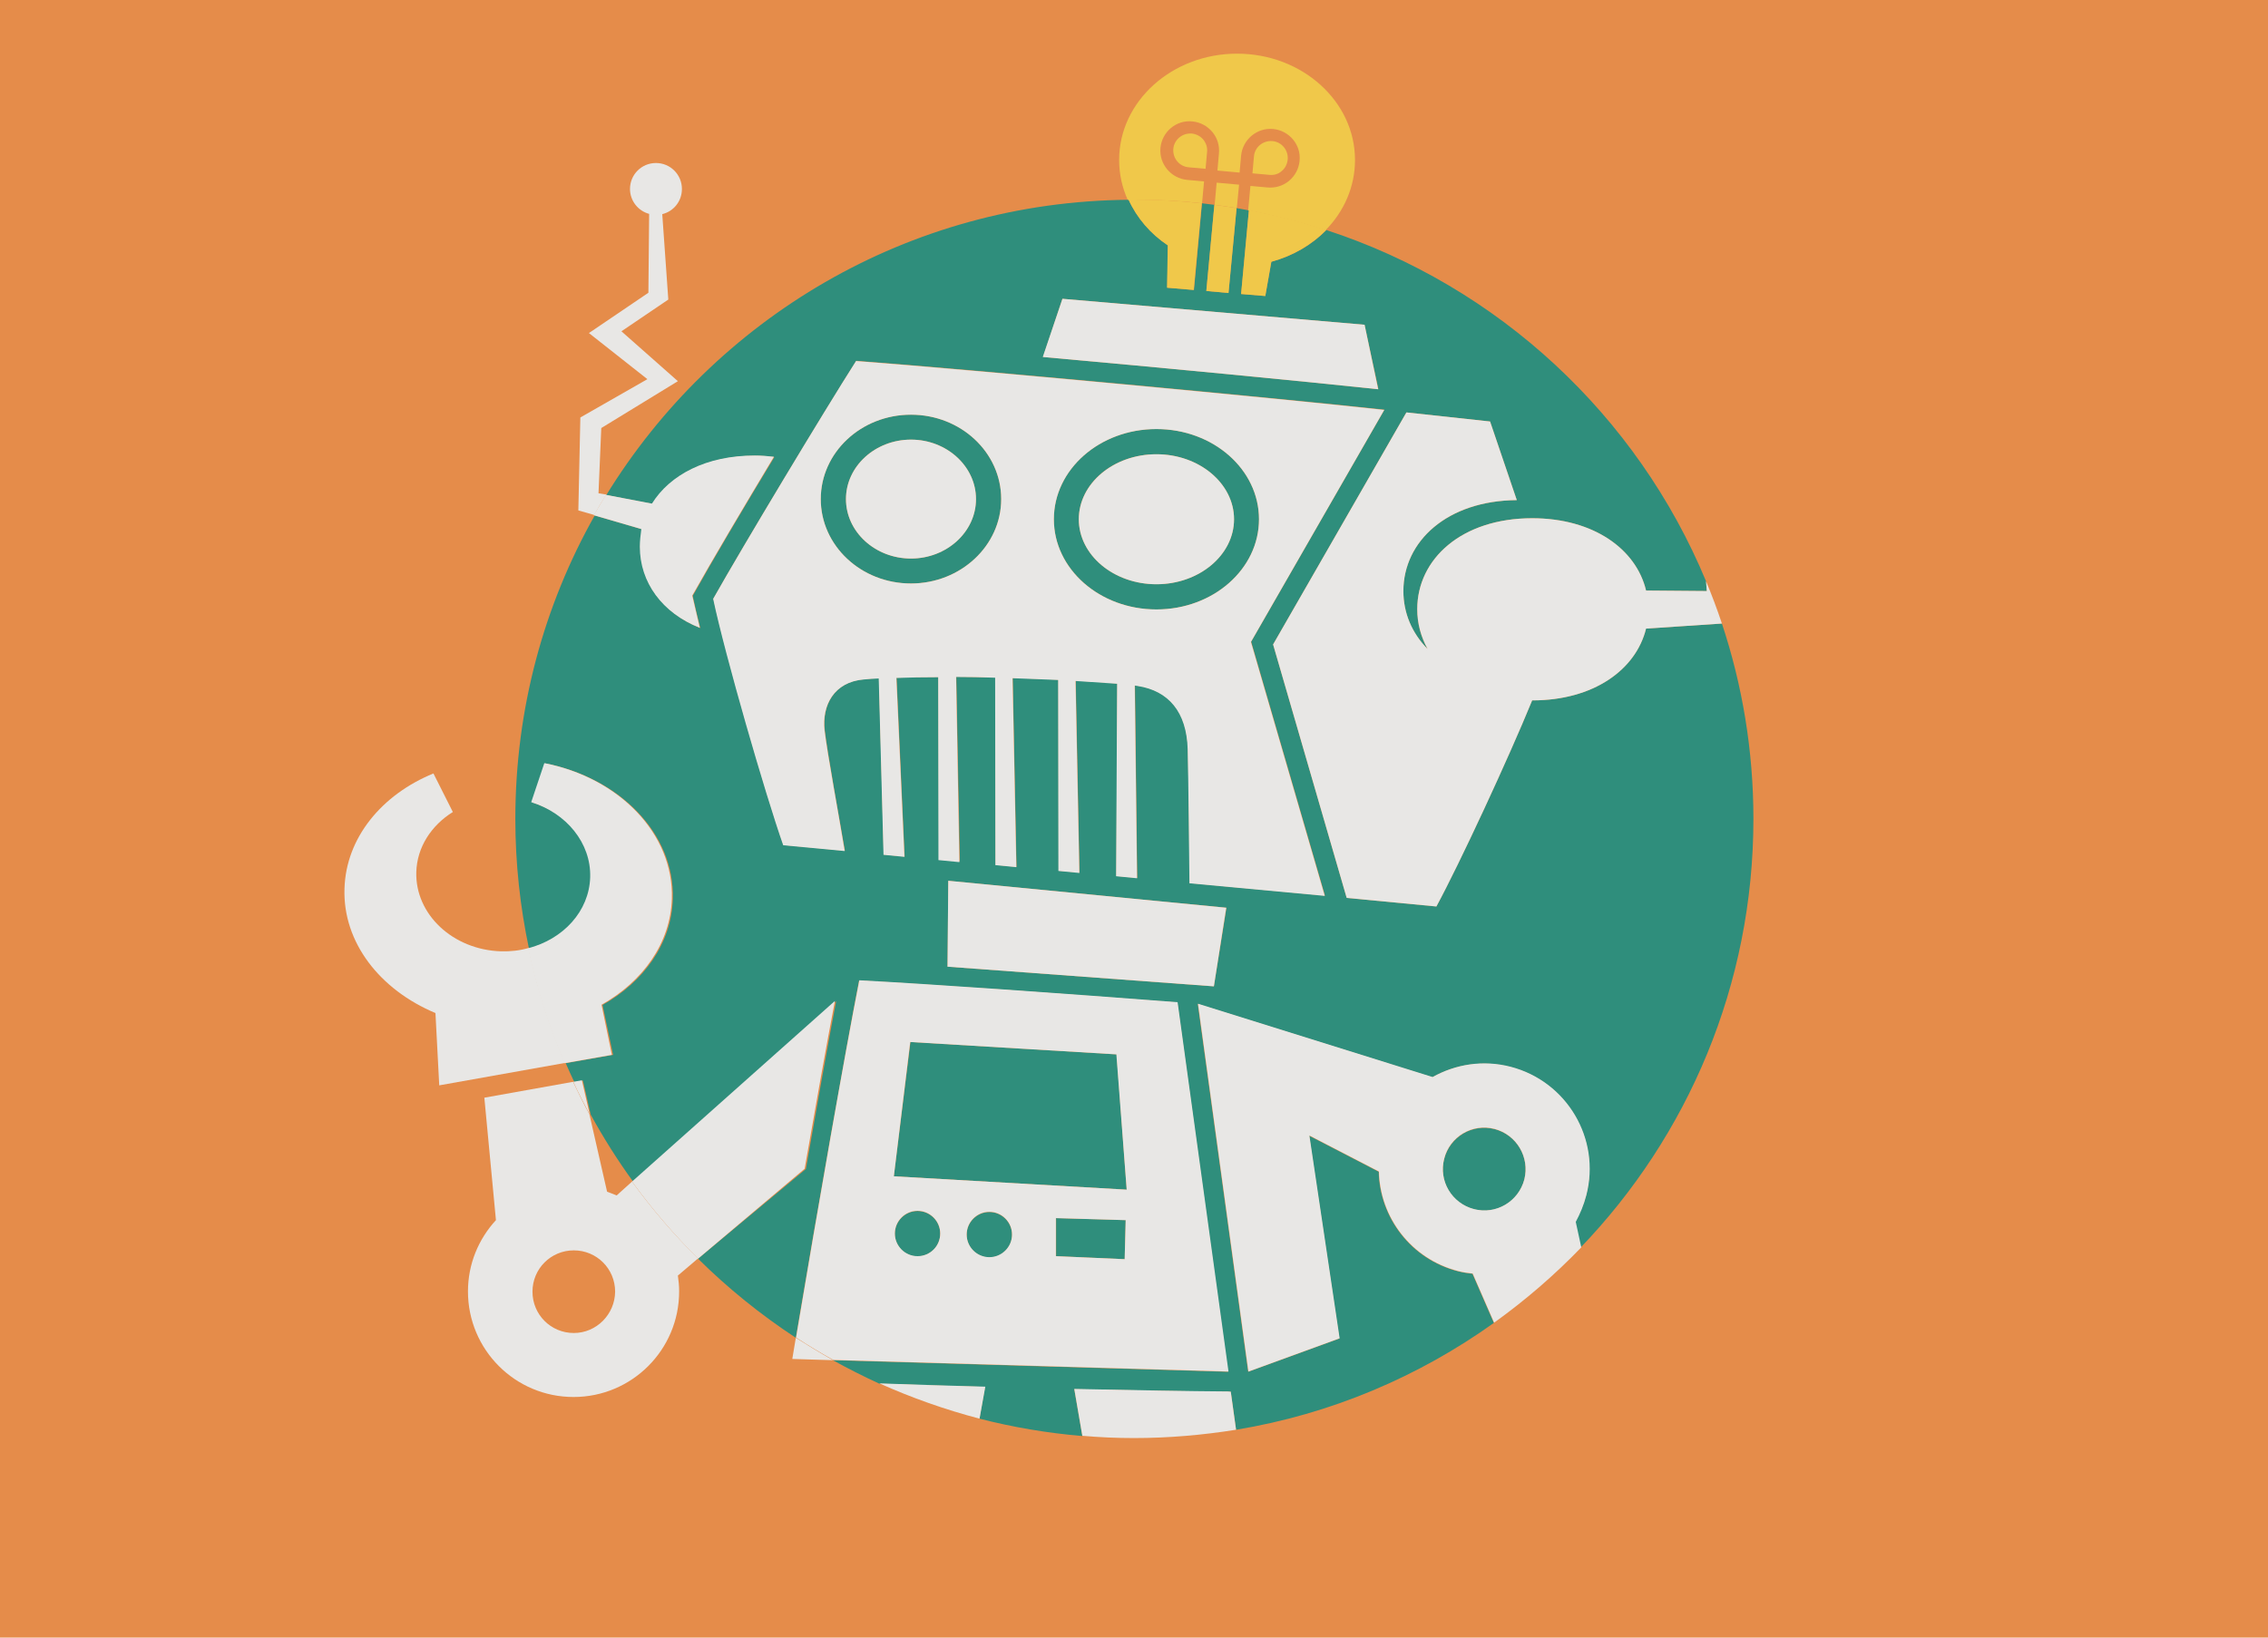
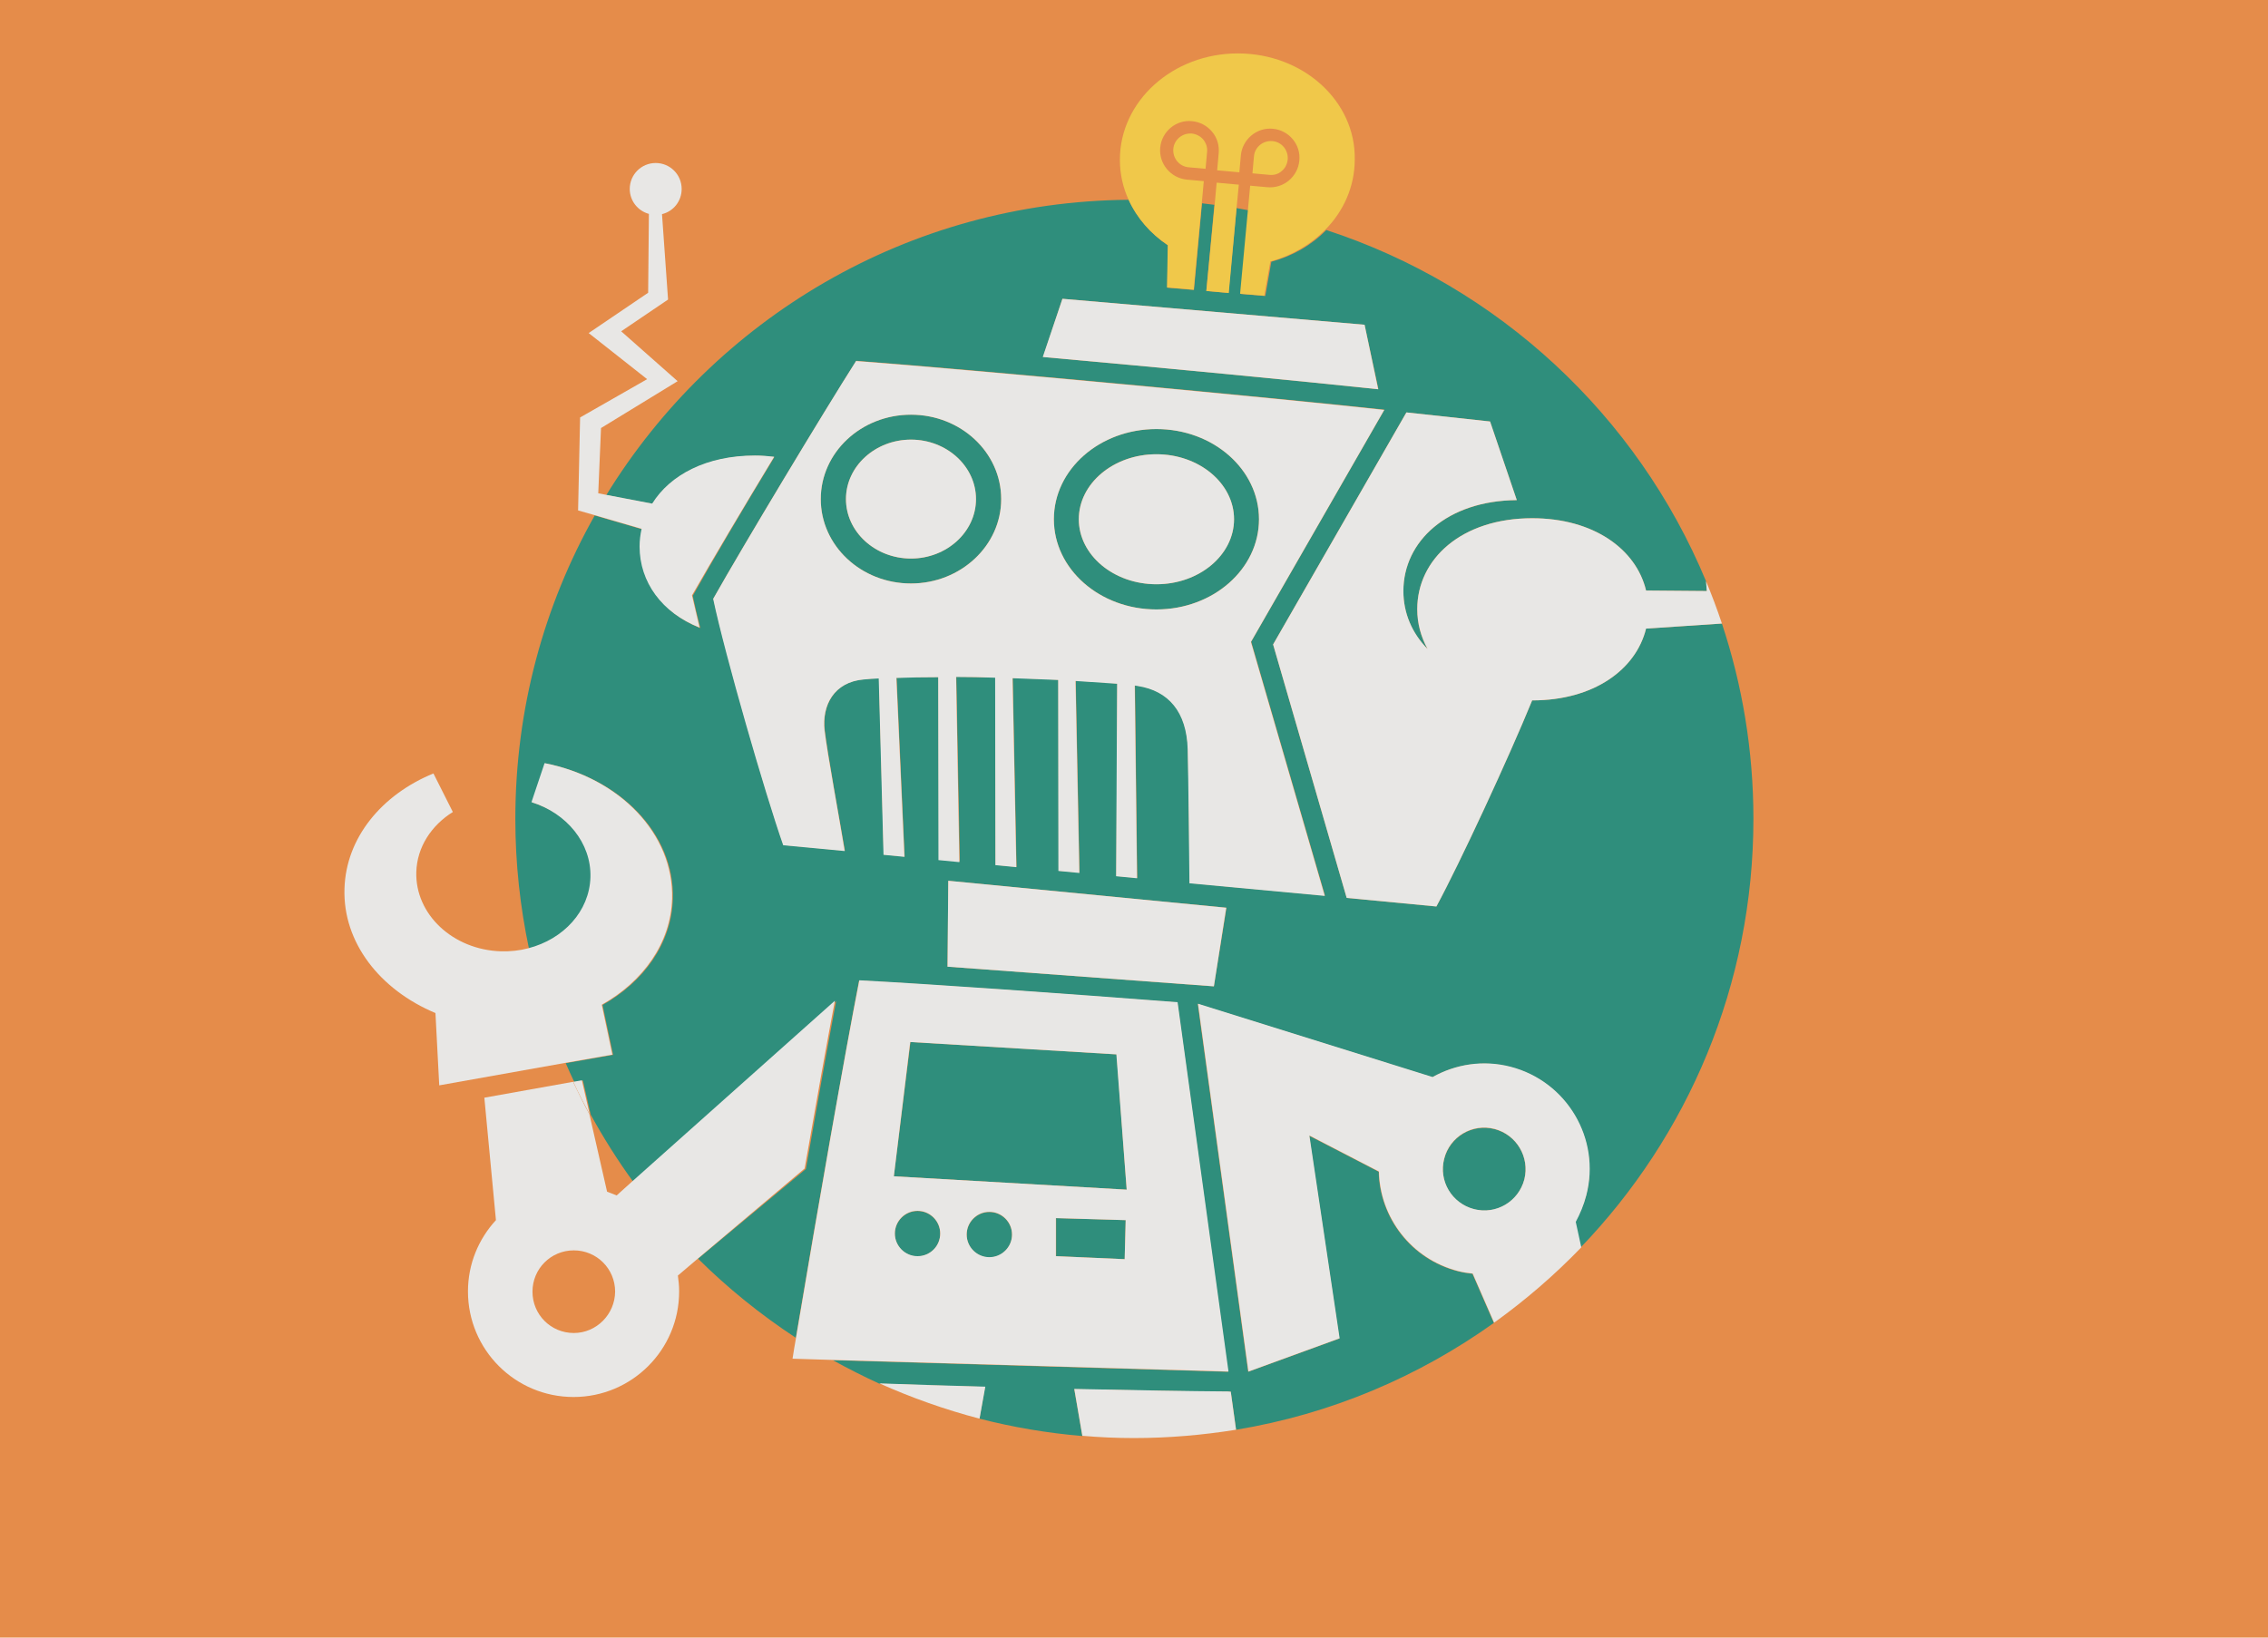
<svg xmlns="http://www.w3.org/2000/svg" version="1.1" id="fractals" x="0px" y="0px" viewBox="144 72 900 650" style="enable-background:new 144 72 900 650;" xml:space="preserve">
  <style type="text/css">
	.st0{fill:#E58C4A;}
	.st1{fill:none;}
	.st2{fill:#2F8E7C;}
	.st3{fill:#E8E7E5;}
	.st4{fill:#F0C84A;}
</style>
  <g id="XMLID_1_">
    <g>
      <rect x="144" y="72" class="st0" width="900" height="650" />
    </g>
  </g>
  <path class="st1" d="M371.7,568.3c-9.1,0-16.4,7.3-16.4,16.4c0,9,7.3,16.4,16.4,16.4c9.1,0,16.4-7.3,16.4-16.4  C388,575.6,380.7,568.3,371.7,568.3z" />
  <path class="st1" d="M612.6,715.4c9.1,0,16.4-7.3,16.4-16.4c0-9.1-7.3-16.4-16.4-16.4c-9.1,0-16.4,7.3-16.4,16.4  C596.2,708.1,603.6,715.4,612.6,715.4z" />
  <path class="st1" d="M647.3,146.4c3.1,0.3,6.1-0.6,8.6-2.6c2.4-2,3.9-4.8,4.2-7.9c0.6-6.4-4.1-12.1-10.5-12.7  c-6.4-0.6-12.1,4.1-12.7,10.6l-0.6,6.7l-8.8-0.8l0.6-6.7c0.3-3.1-0.6-6.1-2.6-8.6c-2-2.4-4.8-3.9-7.9-4.2  c-6.4-0.6-12.1,4.1-12.7,10.5c-0.6,6.4,4.1,12.1,10.6,12.7l6.7,0.6l-0.8,8.7c1.6,0.2,3.3,0.4,4.9,0.6l0.8-8.8l8.8,0.8l-0.9,9.3  c1.6,0.3,3.3,0.6,4.9,0.9l0.9-9.7L647.3,146.4z M641.6,134.1c0.3-3.7,3.6-6.4,7.3-6.1c3.7,0.3,6.4,3.6,6.1,7.3  c-0.2,1.8-1,3.4-2.4,4.6c-1.4,1.1-3.1,1.7-4.9,1.5l-6.7-0.6L641.6,134.1z M623,132.4l-0.6,6.7l-6.7-0.6c-3.7-0.3-6.4-3.6-6.1-7.3  c0.3-3.5,3.3-6.1,6.7-6.1c0.2,0,0.4,0,0.6,0c1.8,0.2,3.4,1,4.6,2.4C622.6,128.8,623.1,130.6,623,132.4z" />
  <path class="st1" d="M388.7,546.5l6.1-5.5c-6.2-8.5-11.8-17.4-16.9-26.7l7,30.7C386.2,545.4,387.5,545.9,388.7,546.5z" />
  <path class="st1" d="M490.6,682.6c-9.1,0-16.4,7.3-16.4,16.4c0,9,7.3,16.4,16.4,16.4c9.1,0,16.4-7.3,16.4-16.4  C507,690,499.7,682.6,490.6,682.6z" />
  <path class="st2" d="M508.1,552.7c-4.9,0-9,4-9,9c0,4.9,4,9,9,9c4.9,0,9-4,9-9C517.1,556.7,513.1,552.7,508.1,552.7z" />
  <path class="st2" d="M536.6,553.1c-4.9,0-9,4-9,9c0,4.9,4,9,9,9c4.9,0,9-4,9-9C545.6,557.1,541.5,553.1,536.6,553.1z" />
  <path class="st2" d="M602.9,313.9c22.5,0,40.7-16,40.7-35.8c0-19.8-18.2-35.8-40.7-35.8c-22.5,0-40.7,16-40.7,35.8  C562.2,297.8,580.4,313.9,602.9,313.9z M602.9,252.3c17,0,30.8,11.6,30.8,25.8c0,14.2-13.8,25.8-30.8,25.8  c-17,0-30.8-11.6-30.8-25.8C572.1,263.8,585.9,252.3,602.9,252.3z" />
  <polygon class="st2" points="563.1,570.6 590.3,571.8 590.7,556.3 563.1,555.5 " />
  <polygon class="st2" points="505.3,485.6 498.7,538.9 591.1,544.2 587.1,490.5 " />
  <path class="st2" d="M737.1,520.2c-8.8-2.3-17.7,3-20,11.8c-2.3,8.8,3,17.7,11.8,20c8.8,2.3,17.7-3,20-11.8  C751.1,531.3,745.8,522.4,737.1,520.2z" />
  <path class="st2" d="M532.7,635.1c13.2,3.4,26.8,5.7,40.8,6.9l-3.2-18.6c23.7,0.5,45.5,0.9,61,1l1.1,0l2.1,15.1  c37.7-6.2,72.5-21.1,102.3-42.4l-8.5-19.5c-1.9-0.2-3.8-0.5-5.8-1c-18.6-4.8-31-21.3-31.4-39.5l-27.6-14.3l12,80.5l-36.2,13.2  l-20-146l93.1,29.1c9.1-5.1,20-6.9,30.9-4.1c22.4,5.8,35.9,28.6,30.1,51c-1,3.8-2.5,7.3-4.4,10.6l2.2,10.1  C813.7,523,839.8,463,839.8,397c0-27.1-4.4-53.1-12.5-77.5l-30.1,2c-4,16.3-20.8,28.5-45.1,28.5c0,0,0,0-0.1,0  c-9.4,23-28.7,64.6-38,81.8l-35.6-3.4l-29.2-100.6l52.9-92.1l33.2,3.6l10.6,31.2c-27.6,0.3-45,16.3-45,36.1c0,8.8,3.4,16.8,9.6,23  c-2.7-4.8-4.1-10.1-4.1-15.8c0-20,17.7-36.1,45.6-36.1c24.4,0,41.3,12.3,45.2,28.7l24.1,0.2l-0.3-3.9  c-27.3-65.8-82.4-117.1-150.7-139.4c-5.7,5.9-13.3,10.3-21.8,12.6l-2.4,13.6l-9.6-0.8l3.1-33.2c-1.6-0.3-3.3-0.6-4.9-0.9l-3.2,33.7  l-8.8-0.8l3.2-34.2c-1.6-0.2-3.3-0.4-4.9-0.6l-3.2,34.4l-10.6-0.9l0.3-16.8c-6.9-4.6-12.3-10.9-15.6-18.1  c-87.7,0.7-164.4,47.4-207.3,117.2l18.3,3.5c7.1-11.4,21.5-19.1,40.8-19.1c2.6,0,5.2,0.2,7.6,0.5c-12,19.8-24.7,41.3-32.4,55.1  c0.8,3.8,1.8,8.1,3,12.8c-15-6-23.8-18.2-23.8-32.2c0-2.4,0.3-4.7,0.8-7l-18.9-5.5c-20.1,35.6-31.5,76.7-31.5,120.5  c0,17.6,1.9,34.8,5.4,51.4c13.9-3.6,24.3-14.7,24.7-28.2c0.4-13.7-9.4-25.5-23.4-29.8l5.2-15.5c29.6,5.8,51.4,28,50.6,53.8  c-0.5,17.6-11.5,32.9-27.9,42.1l4.2,19.8l-18.8,3.3c1.1,2.5,2.2,5,3.4,7.5l3.4-0.6l3.1,13.5c5.1,9.3,10.7,18.2,16.9,26.7l80.5-71.7  c-3.3,17.3-7.5,40.9-12,66.6L421,571.6c11.8,11.7,24.8,22.2,38.8,31.4c8.9-52.9,19.4-112.4,25.1-141.8c27.1,1.4,81,5.2,126.3,8.7  l20.1,146.6l-156.8-4.6c6,3.3,12.1,6.4,18.4,9.3c13.4,0.5,27.7,0.9,42,1.3L532.7,635.1z M565.6,190.6l119.9,10.3l5.5,25.6  c-30.1-3.2-85-8.5-133.1-12.8L565.6,190.6z M516.4,340.7c-5.8,0-11.4,0.1-16.6,0.3l3.2,71l-8.3-0.8l-1.9-70c-2.1,0.1-4,0.2-5.9,0.4  c-11.9,1-16.7,10.3-15.6,20.2c1.1,9.3,5.8,35.1,8,47.9l-24.4-2.3c-7.2-20.5-23-75.5-27.8-97.8c11.8-21.1,43.9-74.2,56.7-94.4  c46.4,3.5,164.6,14.5,209.6,19.4l-52.9,92.1l29.3,100.8l-53.7-5c-0.1-9.9-0.4-40.8-0.7-53.2c-0.4-14.8-7.6-23.2-19.8-25.1  c-0.4-0.1-0.8-0.1-1.2-0.2l0.9,76.5l-8.3-0.8l0.4-76.4c-4.4-0.4-10.1-0.8-16.5-1.1l1.5,76.2l-8.3-0.8l-0.1-75.8  c-5.7-0.3-11.8-0.5-18.1-0.7l1.5,75l-8.3-0.8l-0.1-74.4c-5.1-0.1-10.3-0.2-15.5-0.3l1.4,73.3l-8.3-0.8L516.4,340.7z M520,455.7  l0.3-34.1l110.4,10.7l-5,31.2L520,455.7z" />
  <path class="st2" d="M541.3,270.1c0-18.5-16-33.5-35.8-33.5c-19.8,0-35.8,15-35.8,33.5c0,18.5,16,33.5,35.8,33.5  C525.2,303.6,541.3,288.6,541.3,270.1z M505.5,293.7c-14.2,0-25.8-10.6-25.8-23.6c0-13,11.6-23.6,25.8-23.6  c14.2,0,25.8,10.6,25.8,23.6C531.3,283.1,519.7,293.7,505.5,293.7z" />
  <path class="st3" d="M505.5,783.9h-80.7c-13.4,0-24.3,10.9-24.3,24.3v27.6h129.2v-27.6C529.8,794.7,518.9,783.9,505.5,783.9z" />
  <path class="st3" d="M653.7,783.9H573c-13.4,0-24.3,10.9-24.3,24.3v27.6h129.2v-27.6C677.9,794.7,667.1,783.9,653.7,783.9z" />
-   <path class="st4" d="M626.8,144.5l-0.8,8.8c2.9,0.4,5.9,0.8,8.8,1.3l0.9-9.3L626.8,144.5z" />
  <path class="st4" d="M652.6,139.9c1.4-1.1,2.2-2.8,2.4-4.6c0.3-3.7-2.4-7-6.1-7.3c-3.7-0.3-7,2.4-7.3,6.1l-0.6,6.7l6.7,0.6  C649.5,141.6,651.3,141.1,652.6,139.9z" />
  <path class="st4" d="M616.9,125c-0.2,0-0.4,0-0.6,0c-3.4,0-6.4,2.6-6.7,6.1c-0.3,3.7,2.4,7,6.1,7.3l6.7,0.6l0.6-6.7  c0.2-1.8-0.4-3.5-1.5-4.9C620.3,126,618.7,125.2,616.9,125z" />
-   <path class="st4" d="M621,152.7l0.8-8.7l-6.7-0.6c-6.4-0.6-11.2-6.3-10.6-12.7c0.6-6.4,6.3-11.2,12.7-10.5c3.1,0.3,5.9,1.8,7.9,4.2  c2,2.4,2.9,5.4,2.6,8.6l-0.6,6.7l8.8,0.8l0.6-6.7c0.6-6.4,6.3-11.2,12.7-10.6c6.4,0.6,11.2,6.3,10.5,12.7c-0.3,3.1-1.8,5.9-4.2,7.9  c-2.4,2-5.5,2.9-8.6,2.6l-6.7-0.6l-0.9,9.7c10.5,2,20.7,4.6,30.7,7.9c7.3-7.4,11.7-17.2,11.7-27.9c0-23.3-21-42.2-46.8-42.2  c-25.8,0-46.8,18.9-46.8,42.2c0,5.6,1.2,10.9,3.4,15.8c0.7,0,1.4,0,2.1,0C603.1,151.2,612.2,151.7,621,152.7z" />
-   <path class="st3" d="M381.5,267.8l1.1-25.9l30.4-18.6l-22.4-19.8l18.6-12.6l-2.4-33.9c4.5-1.1,7.8-5.1,7.8-10  c0-5.7-4.6-10.3-10.3-10.3c-5.7,0-10.3,4.6-10.3,10.3c0,4.7,3.2,8.7,7.6,9.9l-0.3,31.3l-23.6,16l23.2,18.3l-26.6,15.2l-0.8,36.9  l6.3,1.8c1.5-2.7,3.1-5.4,4.8-8.1L381.5,267.8z" />
-   <path class="st3" d="M394.8,541l-6.1,5.5c-1.2-0.5-2.5-1-3.8-1.5l-7-30.7c-2.3-4.2-4.4-8.5-6.5-12.9l-35.2,6.3l4.6,48.6  c-6.9,7.5-11.1,17.4-11.1,28.3c0,23.1,18.7,41.9,41.9,41.9c23.1,0,41.9-18.7,41.9-41.9c0-2.2-0.2-4.2-0.5-6.3l8-6.8  C411.5,562.1,402.7,551.9,394.8,541z M371.7,601.1c-9.1,0-16.4-7.3-16.4-16.4c0-9.1,7.3-16.4,16.4-16.4c9.1,0,16.4,7.3,16.4,16.4  C388,593.7,380.7,601.1,371.7,601.1z" />
-   <path class="st3" d="M458.4,611.4l16.2,0.5c-5-2.8-9.9-5.8-14.8-8.9C459.3,605.8,458.9,608.6,458.4,611.4z" />
-   <path class="st3" d="M342.8,449.6c-19.1-0.6-34.1-14.7-33.6-31.5c0.3-9.9,6-18.5,14.5-23.8L316,379c-20.5,8.4-34.7,25.5-35.3,45.7  c-0.7,21.4,14.1,40.2,36.1,49.4l1.5,28.7l49.9-8.9c-6.2-14.5-11.1-29.8-14.5-45.6C350.2,449.3,346.6,449.7,342.8,449.6z" />
  <path class="st3" d="M773.5,546.4c5.8-22.4-7.7-45.2-30.1-51c-10.9-2.8-21.8-1-30.9,4.1l-93.1-29.1l20,146l36.2-13.2l-12-80.5  l27.6,14.3c0.4,18.2,12.8,34.7,31.4,39.5c1.9,0.5,3.8,0.8,5.8,1l8.5,19.5c12.4-8.9,24-18.9,34.6-29.9l-2.2-10.1  C771,553.8,772.5,550.3,773.5,546.4z M748.9,540.1c-2.3,8.8-11.2,14.1-20,11.8c-8.8-2.3-14.1-11.2-11.8-20  c2.2-8.8,11.2-14.1,20-11.8C745.8,522.4,751.1,531.3,748.9,540.1z" />
  <path class="st3" d="M797.2,306.4c-3.9-16.4-20.8-28.7-45.2-28.7c-28,0-45.6,16.2-45.6,36.1c0,5.7,1.5,11,4.1,15.8  c-6.2-6.3-9.6-14.3-9.6-23c0-19.8,17.4-35.9,45-36.1l-10.6-31.2l-33.2-3.6l-52.9,92.1l29.2,100.6l35.6,3.4  c9.3-17.2,28.6-58.8,38-81.8c0,0,0.1,0,0.1,0c24.3,0,41.1-12.2,45.1-28.5l30.1-2c-1.9-5.7-4-11.3-6.3-16.8l0.3,3.9L797.2,306.4z" />
  <path class="st3" d="M631.3,624.3c-15.6-0.1-37.3-0.5-61-1l3.2,18.6c6.8,0.6,13.6,0.9,20.5,0.9c13.8,0,27.3-1.2,40.5-3.3l-2.1-15.1  L631.3,624.3z" />
-   <path class="st4" d="M636.5,188.7l9.6,0.8l2.4-13.6c8.5-2.3,16-6.7,21.8-12.6c-10-3.3-20.2-5.9-30.7-7.9L636.5,188.7z" />
  <polygon class="st3" points="630.6,432.3 520.3,421.6 520,455.7 625.7,463.5 " />
  <path class="st3" d="M602.9,303.9c17,0,30.8-11.6,30.8-25.8c0-14.2-13.8-25.8-30.8-25.8c-17,0-30.8,11.6-30.8,25.8  C572.1,292.3,585.9,303.9,602.9,303.9z" />
  <path class="st3" d="M685.5,200.9l-119.9-10.3l-7.8,23.1c48.1,4.3,103,9.6,133.1,12.8L685.5,200.9z" />
-   <path class="st4" d="M622.7,187.5l8.8,0.8l3.2-33.7c-2.9-0.5-5.8-0.9-8.8-1.3L622.7,187.5z" />
-   <path class="st3" d="M611.3,469.8c-45.3-3.5-99.2-7.3-126.3-8.7c-5.8,29.5-16.2,88.9-25.1,141.8c4.8,3.1,9.7,6.1,14.8,8.9l156.8,4.6  L611.3,469.8z M508.1,570.6c-4.9,0-9-4-9-9c0-4.9,4-9,9-9c4.9,0,9,4,9,9C517.1,566.6,513.1,570.6,508.1,570.6z M536.6,571  c-4.9,0-9-4-9-9c0-4.9,4-9,9-9c4.9,0,9,4,9,9C545.6,567,541.5,571,536.6,571z M590.3,571.8l-27.3-1.2v-15.1l27.7,0.8L590.3,571.8z   M498.7,538.9l6.5-53.3l81.8,4.9l4.1,53.7L498.7,538.9z" />
+   <polygon class="st4" points="626.8,144.5 626,153.3 622.7,187.5 631.6,188.3 634.7,154.6 635.6,145.3 " />
+   <path class="st3" d="M611.3,469.8c-45.3-3.5-99.2-7.3-126.3-8.7c-5.8,29.5-16.2,88.9-25.1,141.8c-0.5,2.8-1,5.7-1.4,8.4l16.2,0.5  l156.8,4.6L611.3,469.8z M508.1,570.6c-4.9,0-9-4-9-9c0-4.9,4-9,9-9c4.9,0,9,4,9,9C517.1,566.6,513.1,570.6,508.1,570.6z M536.6,571  c-4.9,0-9-4-9-9c0-4.9,4-9,9-9c4.9,0,9,4,9,9C545.6,567,541.5,571,536.6,571z M590.3,571.8l-27.3-1.2v-15.1l27.7,0.8L590.3,571.8z   M498.7,538.9l6.5-53.3l81.8,4.9l4.1,53.7L498.7,538.9z" />
  <path class="st3" d="M523.4,340.7c5.1,0,10.3,0.1,15.5,0.3l0.1,74.4l8.3,0.8l-1.5-75c6.3,0.2,12.4,0.5,18.1,0.7l0.1,75.8l8.3,0.8  l-1.5-76.2c6.4,0.4,12.1,0.8,16.5,1.1l-0.4,76.4l8.3,0.8l-0.9-76.5c0.4,0.1,0.8,0.1,1.2,0.2c12.2,1.9,19.4,10.3,19.8,25.1  c0.3,12.4,0.6,43.3,0.7,53.2l53.7,5l-29.3-100.8l52.9-92.1c-45.1-4.9-163.3-15.9-209.6-19.4c-12.8,20.1-44.8,73.3-56.7,94.4  c4.7,22.3,20.6,77.3,27.8,97.8l24.4,2.3c-2.1-12.9-6.9-38.6-8-47.9c-1.1-9.9,3.7-19.2,15.6-20.2c1.9-0.2,3.9-0.3,5.9-0.4l1.9,70  l8.3,0.8l-3.2-71c5.2-0.2,10.8-0.3,16.6-0.3l0.1,72.6l8.3,0.8L523.4,340.7z M602.9,242.3c22.5,0,40.7,16,40.7,35.8  c0,19.8-18.2,35.8-40.7,35.8c-22.5,0-40.7-16-40.7-35.8C562.2,258.3,580.4,242.3,602.9,242.3z M505.5,303.6  c-19.8,0-35.8-15-35.8-33.5c0-18.5,16-33.5,35.8-33.5c19.8,0,35.8,15,35.8,33.5C541.3,288.6,525.2,303.6,505.5,303.6z" />
  <path class="st3" d="M535,622.4c-14.3-0.4-28.6-0.8-42-1.3c12.7,5.7,26,10.4,39.7,14L535,622.4z" />
  <path class="st3" d="M505.5,246.5c-14.2,0-25.8,10.6-25.8,23.6c0,13,11.6,23.6,25.8,23.6c14.2,0,25.8-10.6,25.8-23.6  C531.3,257.1,519.7,246.5,505.5,246.5z" />
-   <path class="st4" d="M607.4,169.4l-0.3,16.8l10.6,0.9l3.2-34.4c-8.9-1-17.9-1.5-27-1.5c-0.7,0-1.4,0-2.1,0  C595.1,158.5,600.5,164.8,607.4,169.4z" />
-   <path class="st3" d="M475.3,469.3L394.8,541c7.9,10.9,16.7,21.1,26.2,30.6l42.3-35.7C467.8,510.2,472,486.6,475.3,469.3z" />
-   <path class="st3" d="M397.9,289c0,14.1,8.8,26.3,23.8,32.2c-1.1-4.7-2.1-9-3-12.8c7.8-13.9,20.5-35.3,32.4-55.1  c-2.5-0.3-5-0.5-7.6-0.5c-19.3,0-33.7,7.7-40.8,19.1l-18.3-3.5c-1.6,2.7-3.2,5.4-4.8,8.1l18.9,5.5  C398.2,284.3,397.9,286.6,397.9,289z" />
-   <path class="st3" d="M382.7,470.8c16.4-9.2,27.4-24.5,27.9-42.1c0.8-25.8-21-48-50.6-53.8l-5.2,15.5c13.9,4.3,23.8,16.2,23.4,29.8  c-0.4,13.5-10.7,24.6-24.7,28.2c3.4,15.8,8.2,31,14.5,45.6l18.8-3.3L382.7,470.8z" />
+   <path class="st4" d="M635.2,93.2c-25.8,0-46.8,18.9-46.8,42.2c0,5.6,1.2,10.9,3.4,15.8c3.3,7.3,8.7,13.5,15.6,18.1l-0.3,16.8  l10.6,0.9l3.2-34.4l0.8-8.7l-6.7-0.6c-6.4-0.6-11.2-6.3-10.6-12.7c0.6-6.4,6.3-11.2,12.7-10.5c3.1,0.3,5.9,1.8,7.9,4.2  c2,2.4,2.9,5.4,2.6,8.6l-0.6,6.7l8.8,0.8l0.6-6.7c0.6-6.4,6.3-11.2,12.7-10.6c6.4,0.6,11.2,6.3,10.5,12.7c-0.3,3.1-1.8,5.9-4.2,7.9  c-2.4,2-5.5,2.9-8.6,2.6l-6.7-0.6l-0.9,9.7l-3.1,33.2l9.6,0.8l2.4-13.6c8.5-2.3,16-6.7,21.8-12.6c7.3-7.4,11.7-17.2,11.7-27.9  C682,112.1,661.1,93.2,635.2,93.2z" />
+   <path class="st3" d="M394.8,541l-6.1,5.5c-1.2-0.5-2.5-1-3.8-1.5l-7-30.7c-2.3-4.2-4.4-8.5-6.5-12.9l-35.2,6.3l4.6,48.6  c-6.9,7.5-11.1,17.4-11.1,28.3c0,23.1,18.7,41.9,41.9,41.9c23.1,0,41.9-18.7,41.9-41.9c0-2.2-0.2-4.2-0.5-6.3l8-6.8l42.3-35.7  c4.5-25.6,8.7-49.3,12-66.6L394.8,541z M371.7,601.1c-9.1,0-16.4-7.3-16.4-16.4c0-9.1,7.3-16.4,16.4-16.4c9.1,0,16.4,7.3,16.4,16.4  C388,593.7,380.7,601.1,371.7,601.1z" />
+   <path class="st3" d="M451.2,253.3c-2.5-0.3-5-0.5-7.6-0.5c-19.3,0-33.7,7.7-40.8,19.1l-18.3-3.5l-3.1-0.6l1.1-25.9l30.4-18.6  l-22.4-19.8l18.6-12.6l-2.4-33.9c4.5-1.1,7.8-5.1,7.8-10c0-5.7-4.6-10.3-10.3-10.3c-5.7,0-10.3,4.6-10.3,10.3c0,4.7,3.2,8.7,7.6,9.9  l-0.3,31.3l-23.6,16l23.2,18.3l-26.6,15.2l-0.8,36.9l6.3,1.8l18.9,5.5c-0.5,2.3-0.8,4.6-0.8,7c0,14.1,8.8,26.3,23.8,32.2  c-1.1-4.7-2.1-9-3-12.8C426.5,294.5,439.2,273.1,451.2,253.3z" />
+   <path class="st3" d="M360.1,374.9l-5.2,15.5c13.9,4.3,23.8,16.2,23.4,29.8c-0.4,13.5-10.7,24.6-24.7,28.2c-3.4,0.9-7.1,1.3-10.8,1.2  c-19.1-0.6-34.1-14.7-33.6-31.5c0.3-9.9,6-18.5,14.5-23.8L316,379c-20.5,8.4-34.7,25.5-35.3,45.7c-0.7,21.4,14.1,40.2,36.1,49.4  l1.5,28.7l49.9-8.9l18.8-3.3l-4.2-19.8c16.4-9.2,27.4-24.5,27.9-42.1C411.4,402.9,389.7,380.7,360.1,374.9z" />
  <path class="st3" d="M374.9,500.8l-3.4,0.6c2,4.4,4.2,8.6,6.5,12.9L374.9,500.8z" />
</svg>
